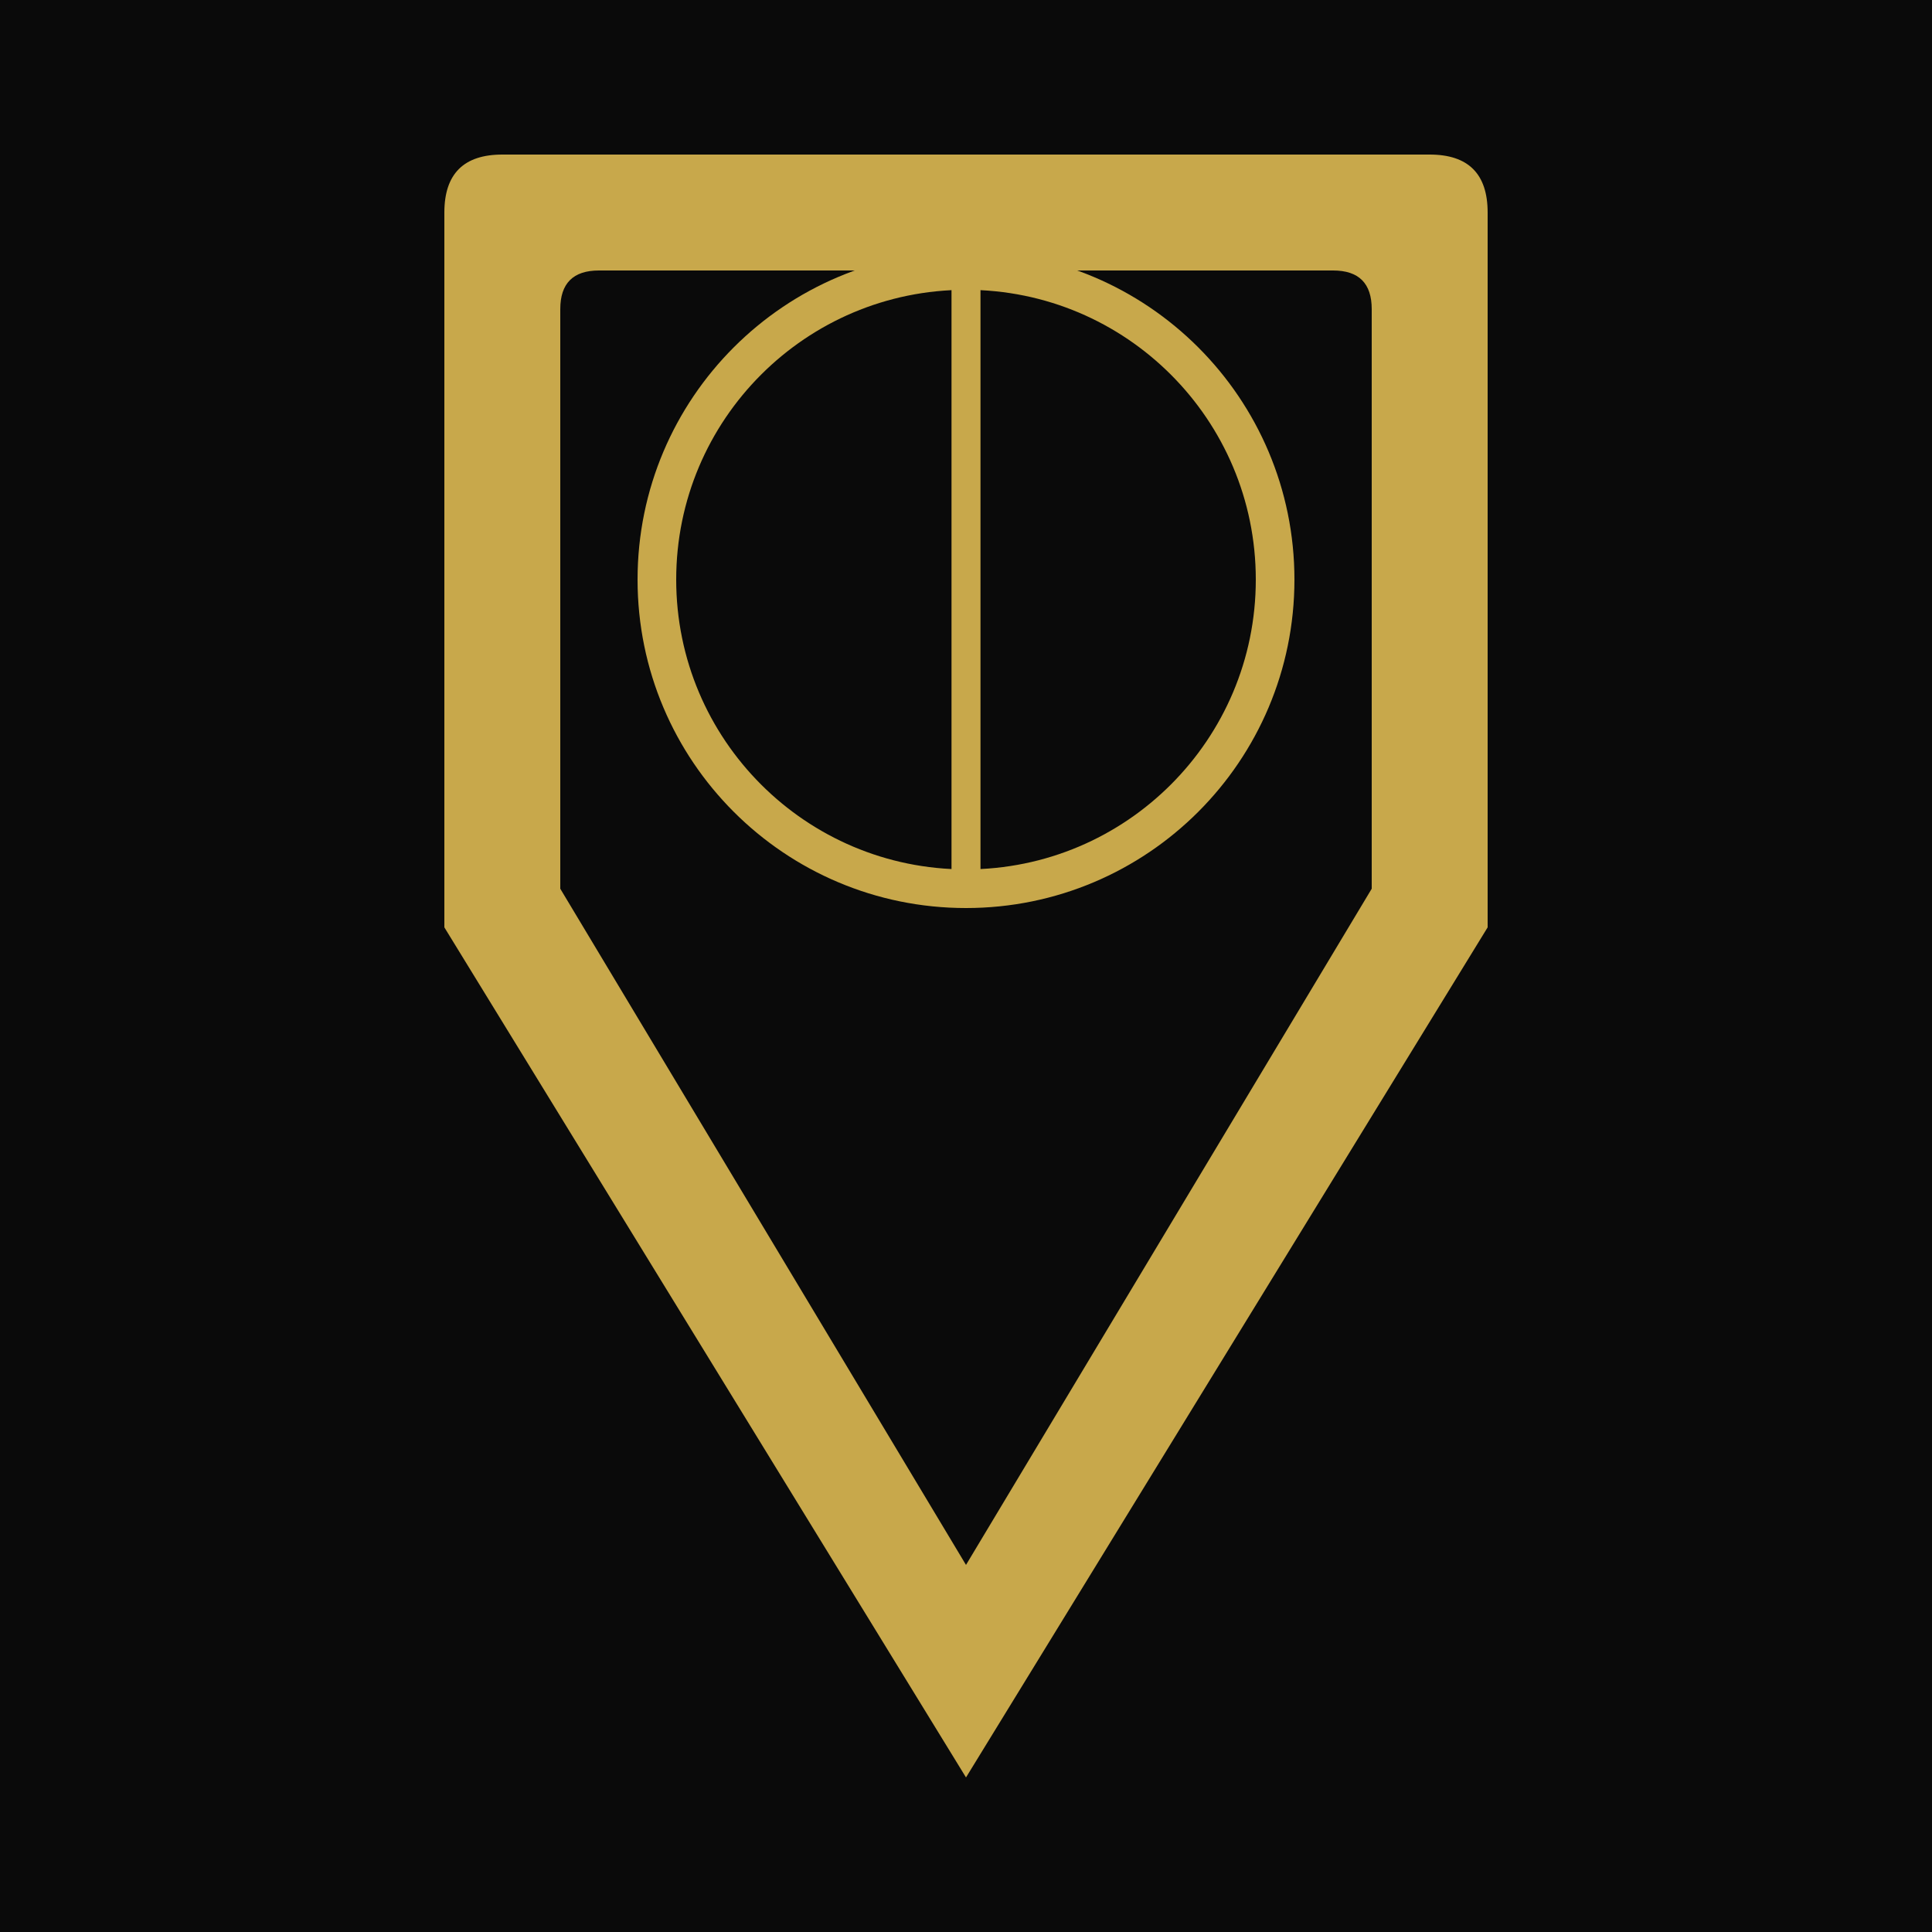
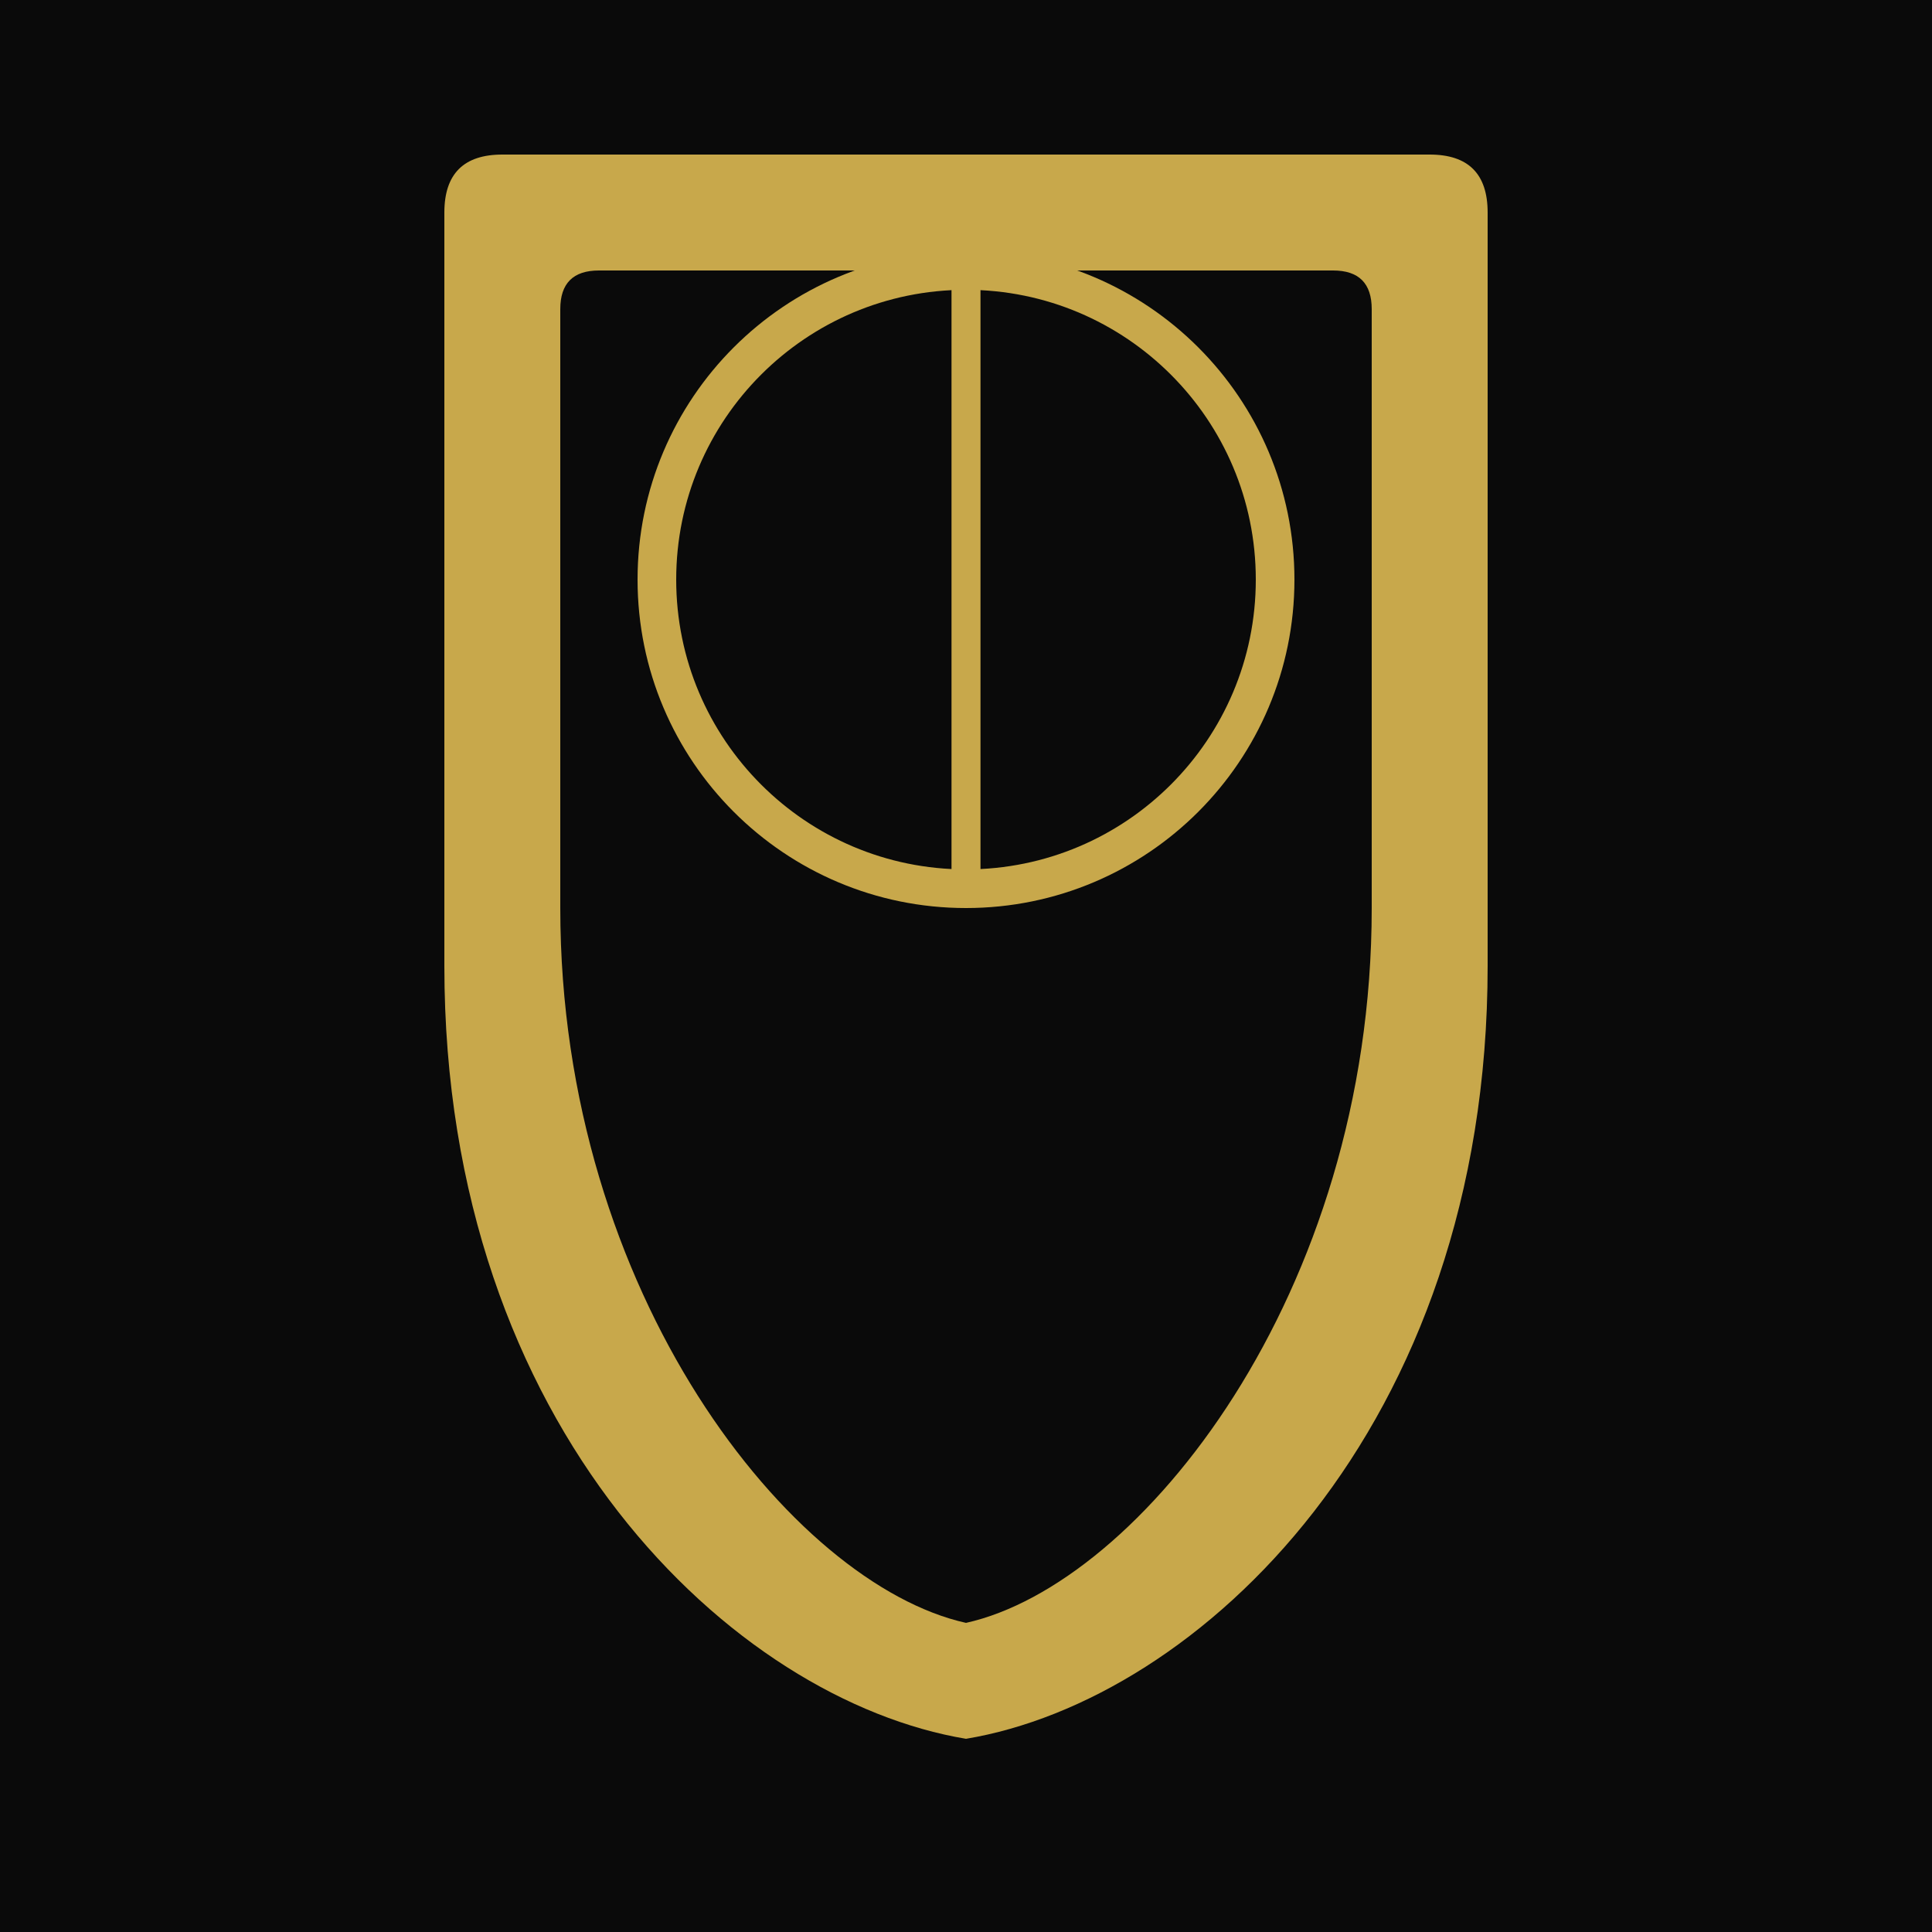
<svg xmlns="http://www.w3.org/2000/svg" viewBox="0 0 100 100" width="100" height="100" role="img" aria-label="O Guardiao Sobrio — Simbolo Escudo">
  <rect width="100" height="100" fill="#0a0a0a" />
-   <path fill-rule="evenodd" fill="#c8a84b" stroke="none" d="       M 26,8 L 74,8 Q 77,8 77,11 L 77,48 L 50,92 L 23,48 L 23,11 Q 23,8 26,8 Z       M 31,14 L 69,14 Q 71,14 71,16 L 71,46 L 50,81 L 29,46 L 29,16 Q 29,14 31,14 Z     " />
+   <path fill-rule="evenodd" fill="#c8a84b" stroke="none" d="       M 26,8 L 74,8       Q 77,8 77,11       L 77,50       C 77,74 62,88 50,90       C 38,88 23,74 23,50       L 23,11       Q 23,8 26,8 Z        M 31,14 L 69,14       Q 71,14 71,16       L 71,47       C 71,67 59,82 50,84       C 41,82 29,67 29,47       L 29,16       Q 29,14 31,14 Z     " />
  <circle cx="50" cy="30" r="16" fill="none" stroke="#c8a84b" stroke-width="2" />
  <line x1="50" y1="14" x2="50" y2="46" stroke="#c8a84b" stroke-width="1.5" stroke-linecap="square" />
</svg>
